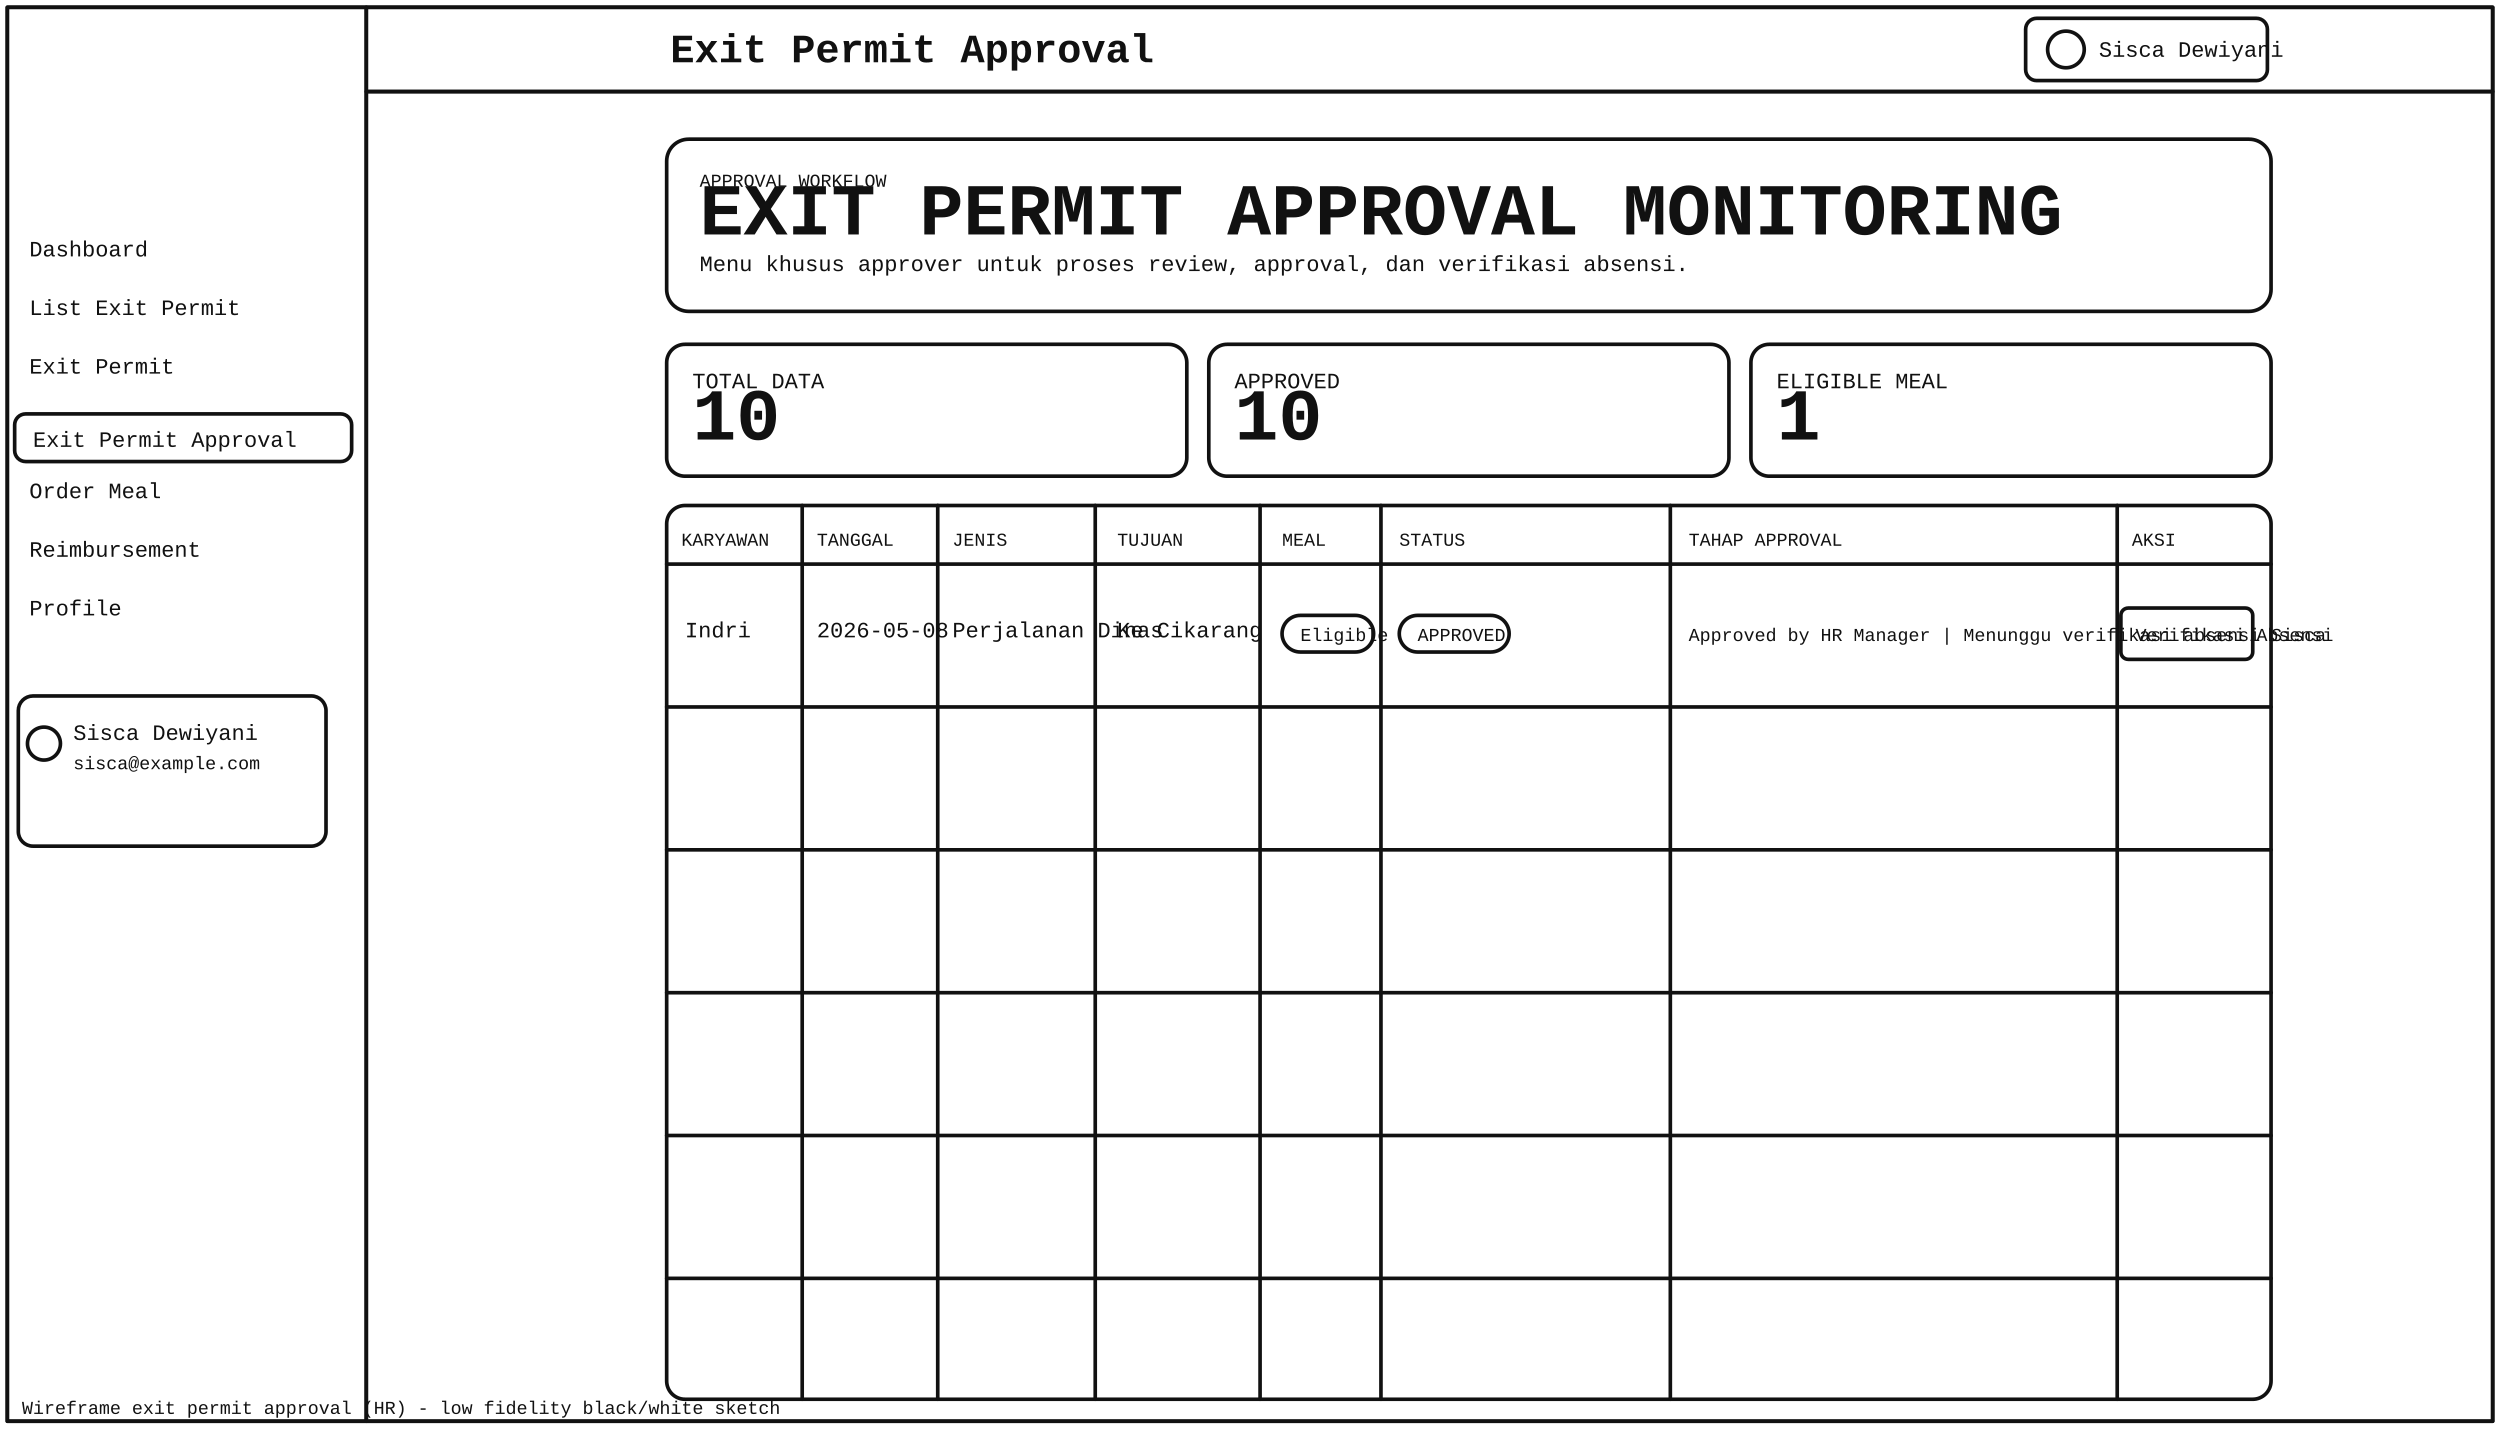
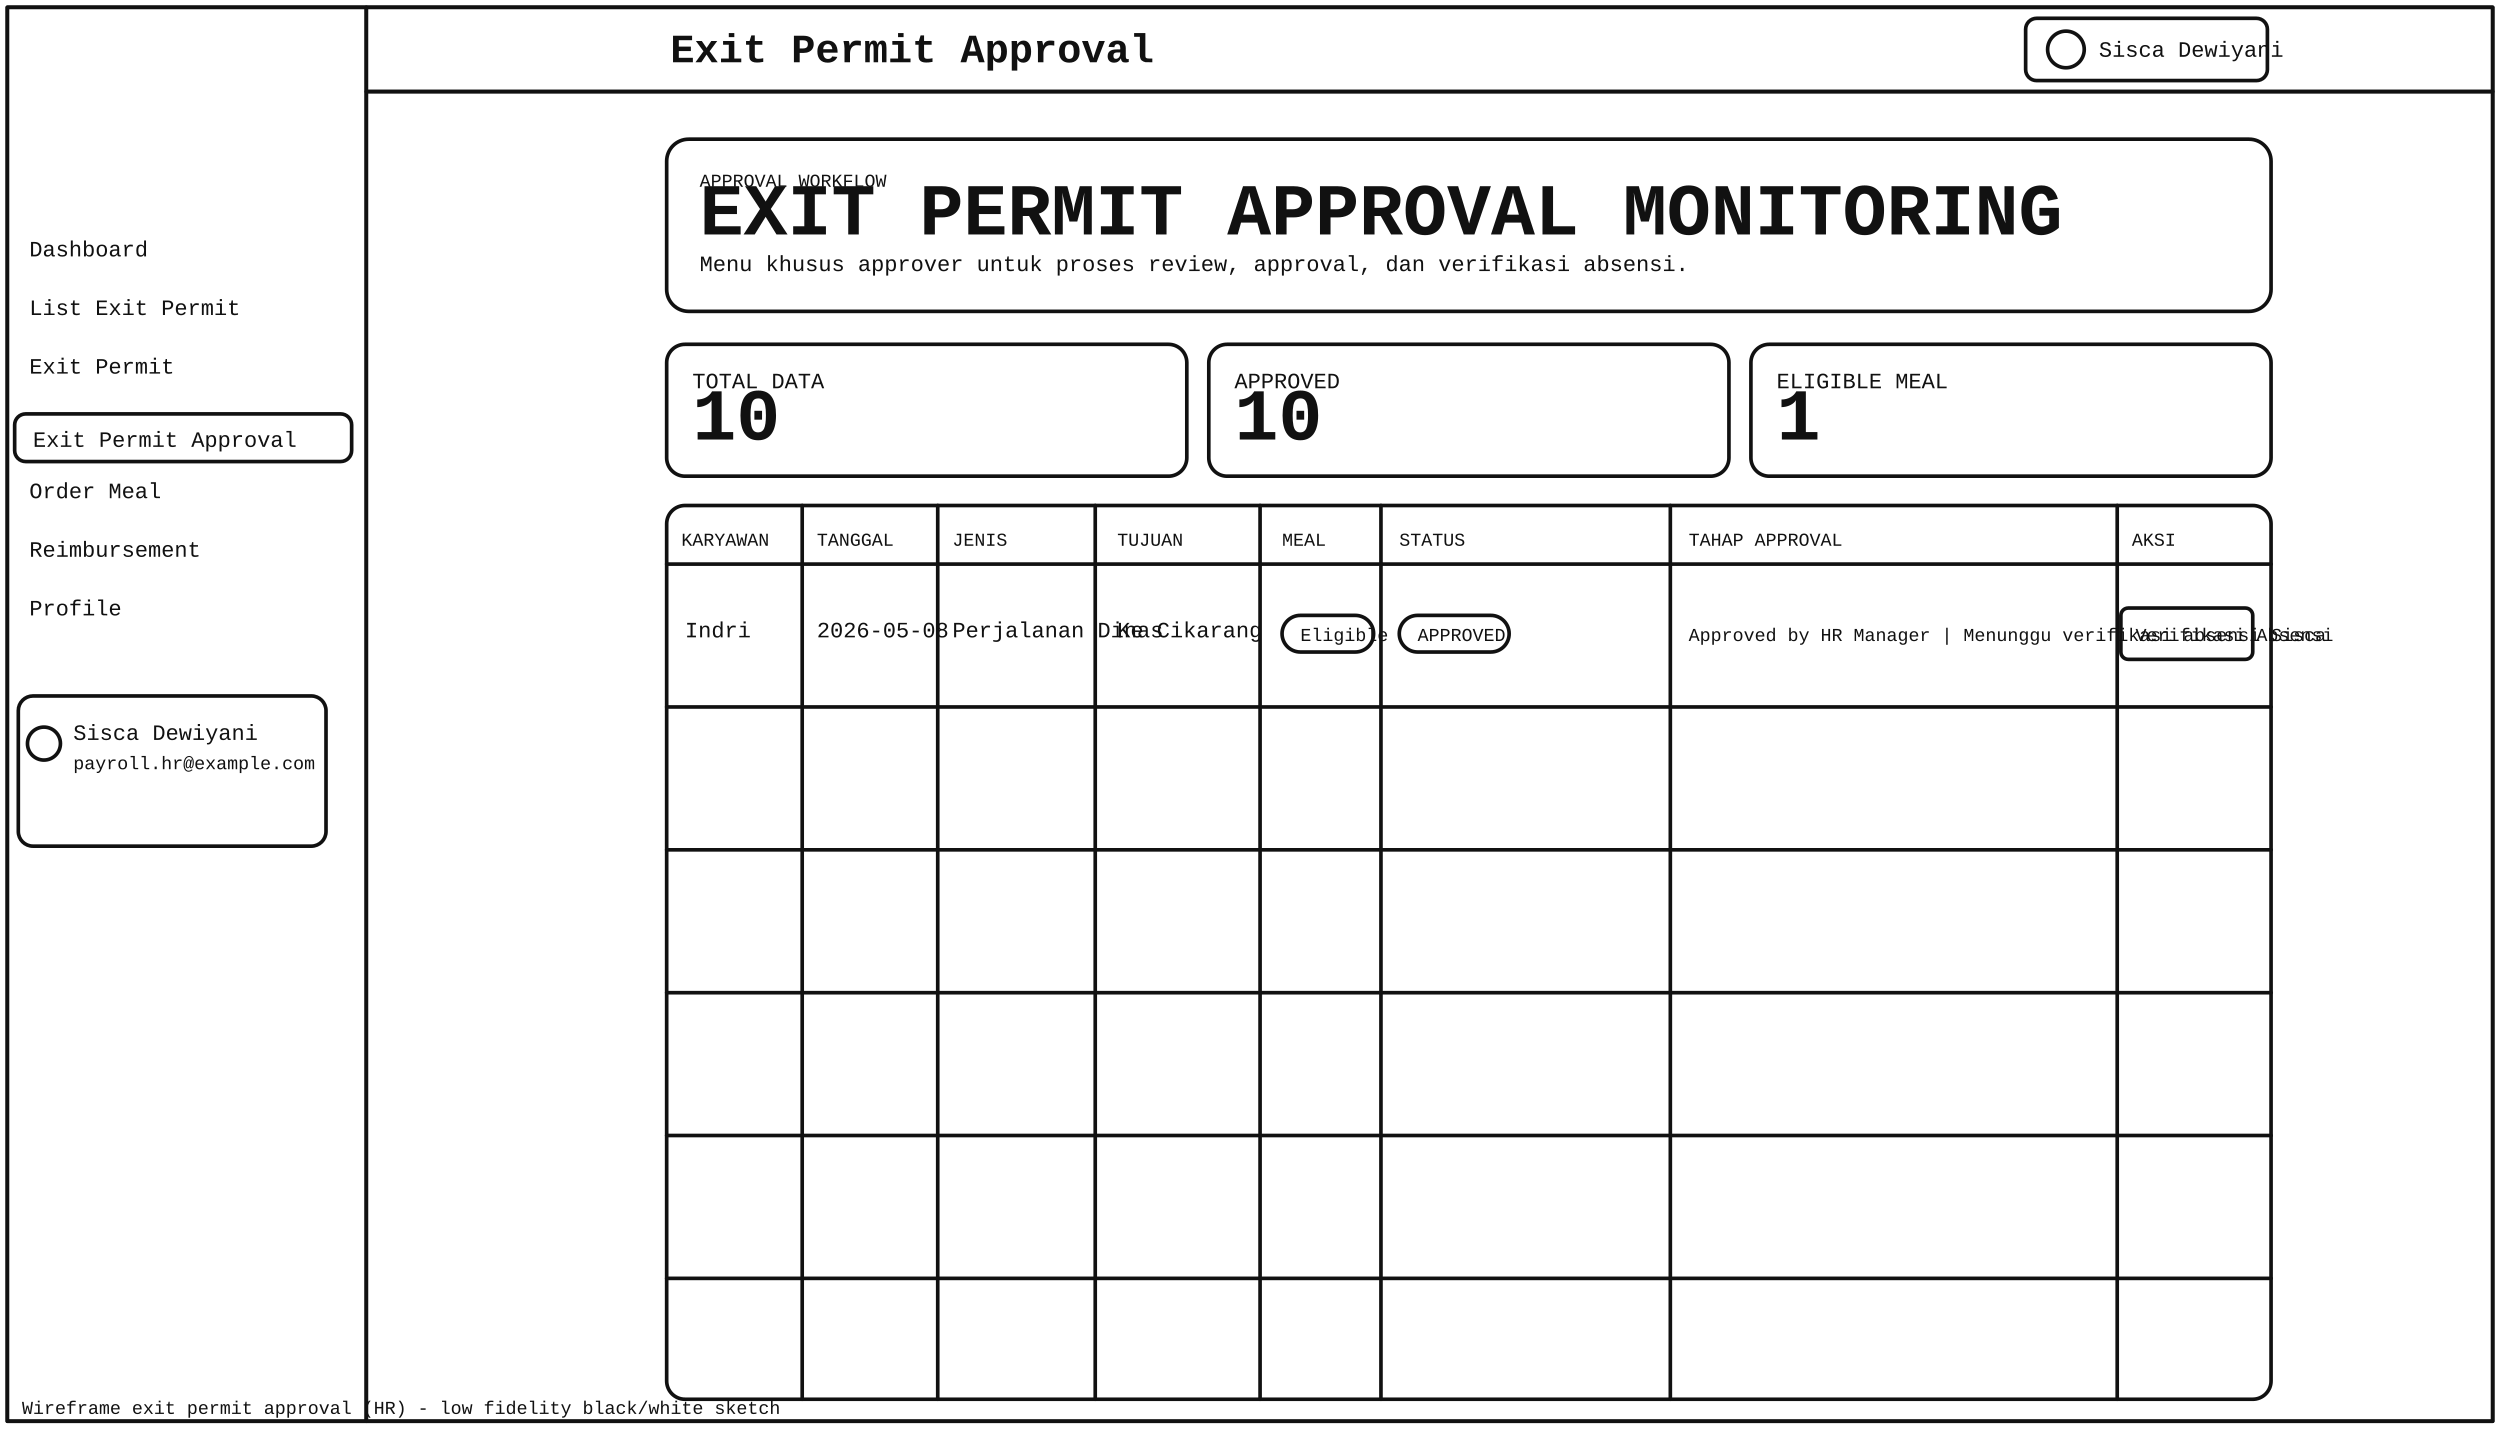
<svg xmlns="http://www.w3.org/2000/svg" width="1365" height="780" viewBox="0 0 1365 780" fill="none">
  <defs>
    <style>
      .l { stroke:#111; stroke-width:2; fill:none; stroke-linejoin:round; stroke-linecap:round; }
      .t { font-family:"Courier New", monospace; font-size:12px; fill:#111; }
      .th { font-family:"Courier New", monospace; font-size:22px; font-weight:700; fill:#111; }
      .ts { font-family:"Courier New", monospace; font-size:10px; fill:#111; }
    </style>
  </defs>
  <rect x="4" y="4" width="1357" height="772" class="l" />
  <rect x="4" y="4" width="196" height="772" class="l" />
  <text x="16" y="140" class="t">Dashboard</text>
  <text x="16" y="172" class="t">List Exit Permit</text>
  <text x="16" y="204" class="t">Exit Permit</text>
  <rect x="8" y="226" width="184" height="26" rx="6" class="l" />
  <text x="18" y="244" class="t">Exit Permit Approval</text>
  <text x="16" y="272" class="t">Order Meal</text>
  <text x="16" y="304" class="t">Reimbursement</text>
  <text x="16" y="336" class="t">Profile</text>
  <rect x="10" y="380" width="168" height="82" rx="8" class="l" />
  <circle cx="24" cy="406" r="9" class="l" />
  <text x="40" y="404" class="t">Sisca Dewiyani</text>
-   <text x="40" y="420" class="ts">sisca@example.com</text>
+   <text x="40" y="420" class="ts">payroll.hr@example.com</text>
  <rect x="200" y="4" width="1161" height="46" class="l" />
  <text x="366" y="34" class="th">Exit Permit Approval</text>
  <rect x="1106" y="10" width="132" height="34" rx="6" class="l" />
  <circle cx="1128" cy="27" r="10" class="l" />
  <text x="1146" y="31" class="t">Sisca Dewiyani</text>
  <rect x="200" y="50" width="1161" height="726" class="l" />
  <rect x="364" y="76" width="876" height="94" rx="12" class="l" />
  <text x="382" y="102" class="ts">APPROVAL WORKFLOW</text>
  <text x="382" y="128" class="th" style="font-size:40px;">EXIT PERMIT APPROVAL MONITORING</text>
  <text x="382" y="148" class="t">Menu khusus approver untuk proses review, approval, dan verifikasi absensi.</text>
  <rect x="364" y="188" width="284" height="72" rx="10" class="l" />
  <rect x="660" y="188" width="284" height="72" rx="10" class="l" />
  <rect x="956" y="188" width="284" height="72" rx="10" class="l" />
  <text x="378" y="212" class="t">TOTAL DATA</text>
  <text x="378" y="240" class="th" style="font-size:40px;">10</text>
  <text x="674" y="212" class="t">APPROVED</text>
  <text x="674" y="240" class="th" style="font-size:40px;">10</text>
  <text x="970" y="212" class="t">ELIGIBLE MEAL</text>
  <text x="970" y="240" class="th" style="font-size:40px;">1</text>
  <rect x="364" y="276" width="876" height="488" rx="10" class="l" />
  <line x1="364" y1="308" x2="1240" y2="308" class="l" />
  <line x1="438" y1="276" x2="438" y2="764" class="l" />
  <line x1="512" y1="276" x2="512" y2="764" class="l" />
  <line x1="598" y1="276" x2="598" y2="764" class="l" />
  <line x1="688" y1="276" x2="688" y2="764" class="l" />
  <line x1="754" y1="276" x2="754" y2="764" class="l" />
  <line x1="912" y1="276" x2="912" y2="764" class="l" />
  <line x1="1156" y1="276" x2="1156" y2="764" class="l" />
  <text x="372" y="298" class="ts">KARYAWAN</text>
  <text x="446" y="298" class="ts">TANGGAL</text>
  <text x="520" y="298" class="ts">JENIS</text>
  <text x="610" y="298" class="ts">TUJUAN</text>
  <text x="700" y="298" class="ts">MEAL</text>
  <text x="764" y="298" class="ts">STATUS</text>
  <text x="922" y="298" class="ts">TAHAP APPROVAL</text>
  <text x="1164" y="298" class="ts">AKSI</text>
  <line x1="364" y1="386" x2="1240" y2="386" class="l" />
  <line x1="364" y1="464" x2="1240" y2="464" class="l" />
  <line x1="364" y1="542" x2="1240" y2="542" class="l" />
  <line x1="364" y1="620" x2="1240" y2="620" class="l" />
  <line x1="364" y1="698" x2="1240" y2="698" class="l" />
  <text x="374" y="348" class="t">Indri</text>
  <text x="446" y="348" class="t">2026-05-08</text>
  <text x="520" y="348" class="t">Perjalanan Dinas</text>
  <text x="610" y="348" class="t">Ke Cikarang</text>
  <rect x="700" y="336" width="50" height="20" rx="10" class="l" />
  <text x="710" y="350" class="ts">Eligible</text>
  <rect x="764" y="336" width="60" height="20" rx="10" class="l" />
  <text x="774" y="350" class="ts">APPROVED</text>
  <text x="922" y="350" class="ts">Approved by HR Manager | Menunggu verifikasi absensi Sisca</text>
  <rect x="1158" y="332" width="72" height="28" rx="4" class="l" />
  <text x="1166" y="350" class="ts">Verifikasi Absensi</text>
  <text x="12" y="772" class="ts">Wireframe exit permit approval (HR) - low fidelity black/white sketch</text>
</svg>
